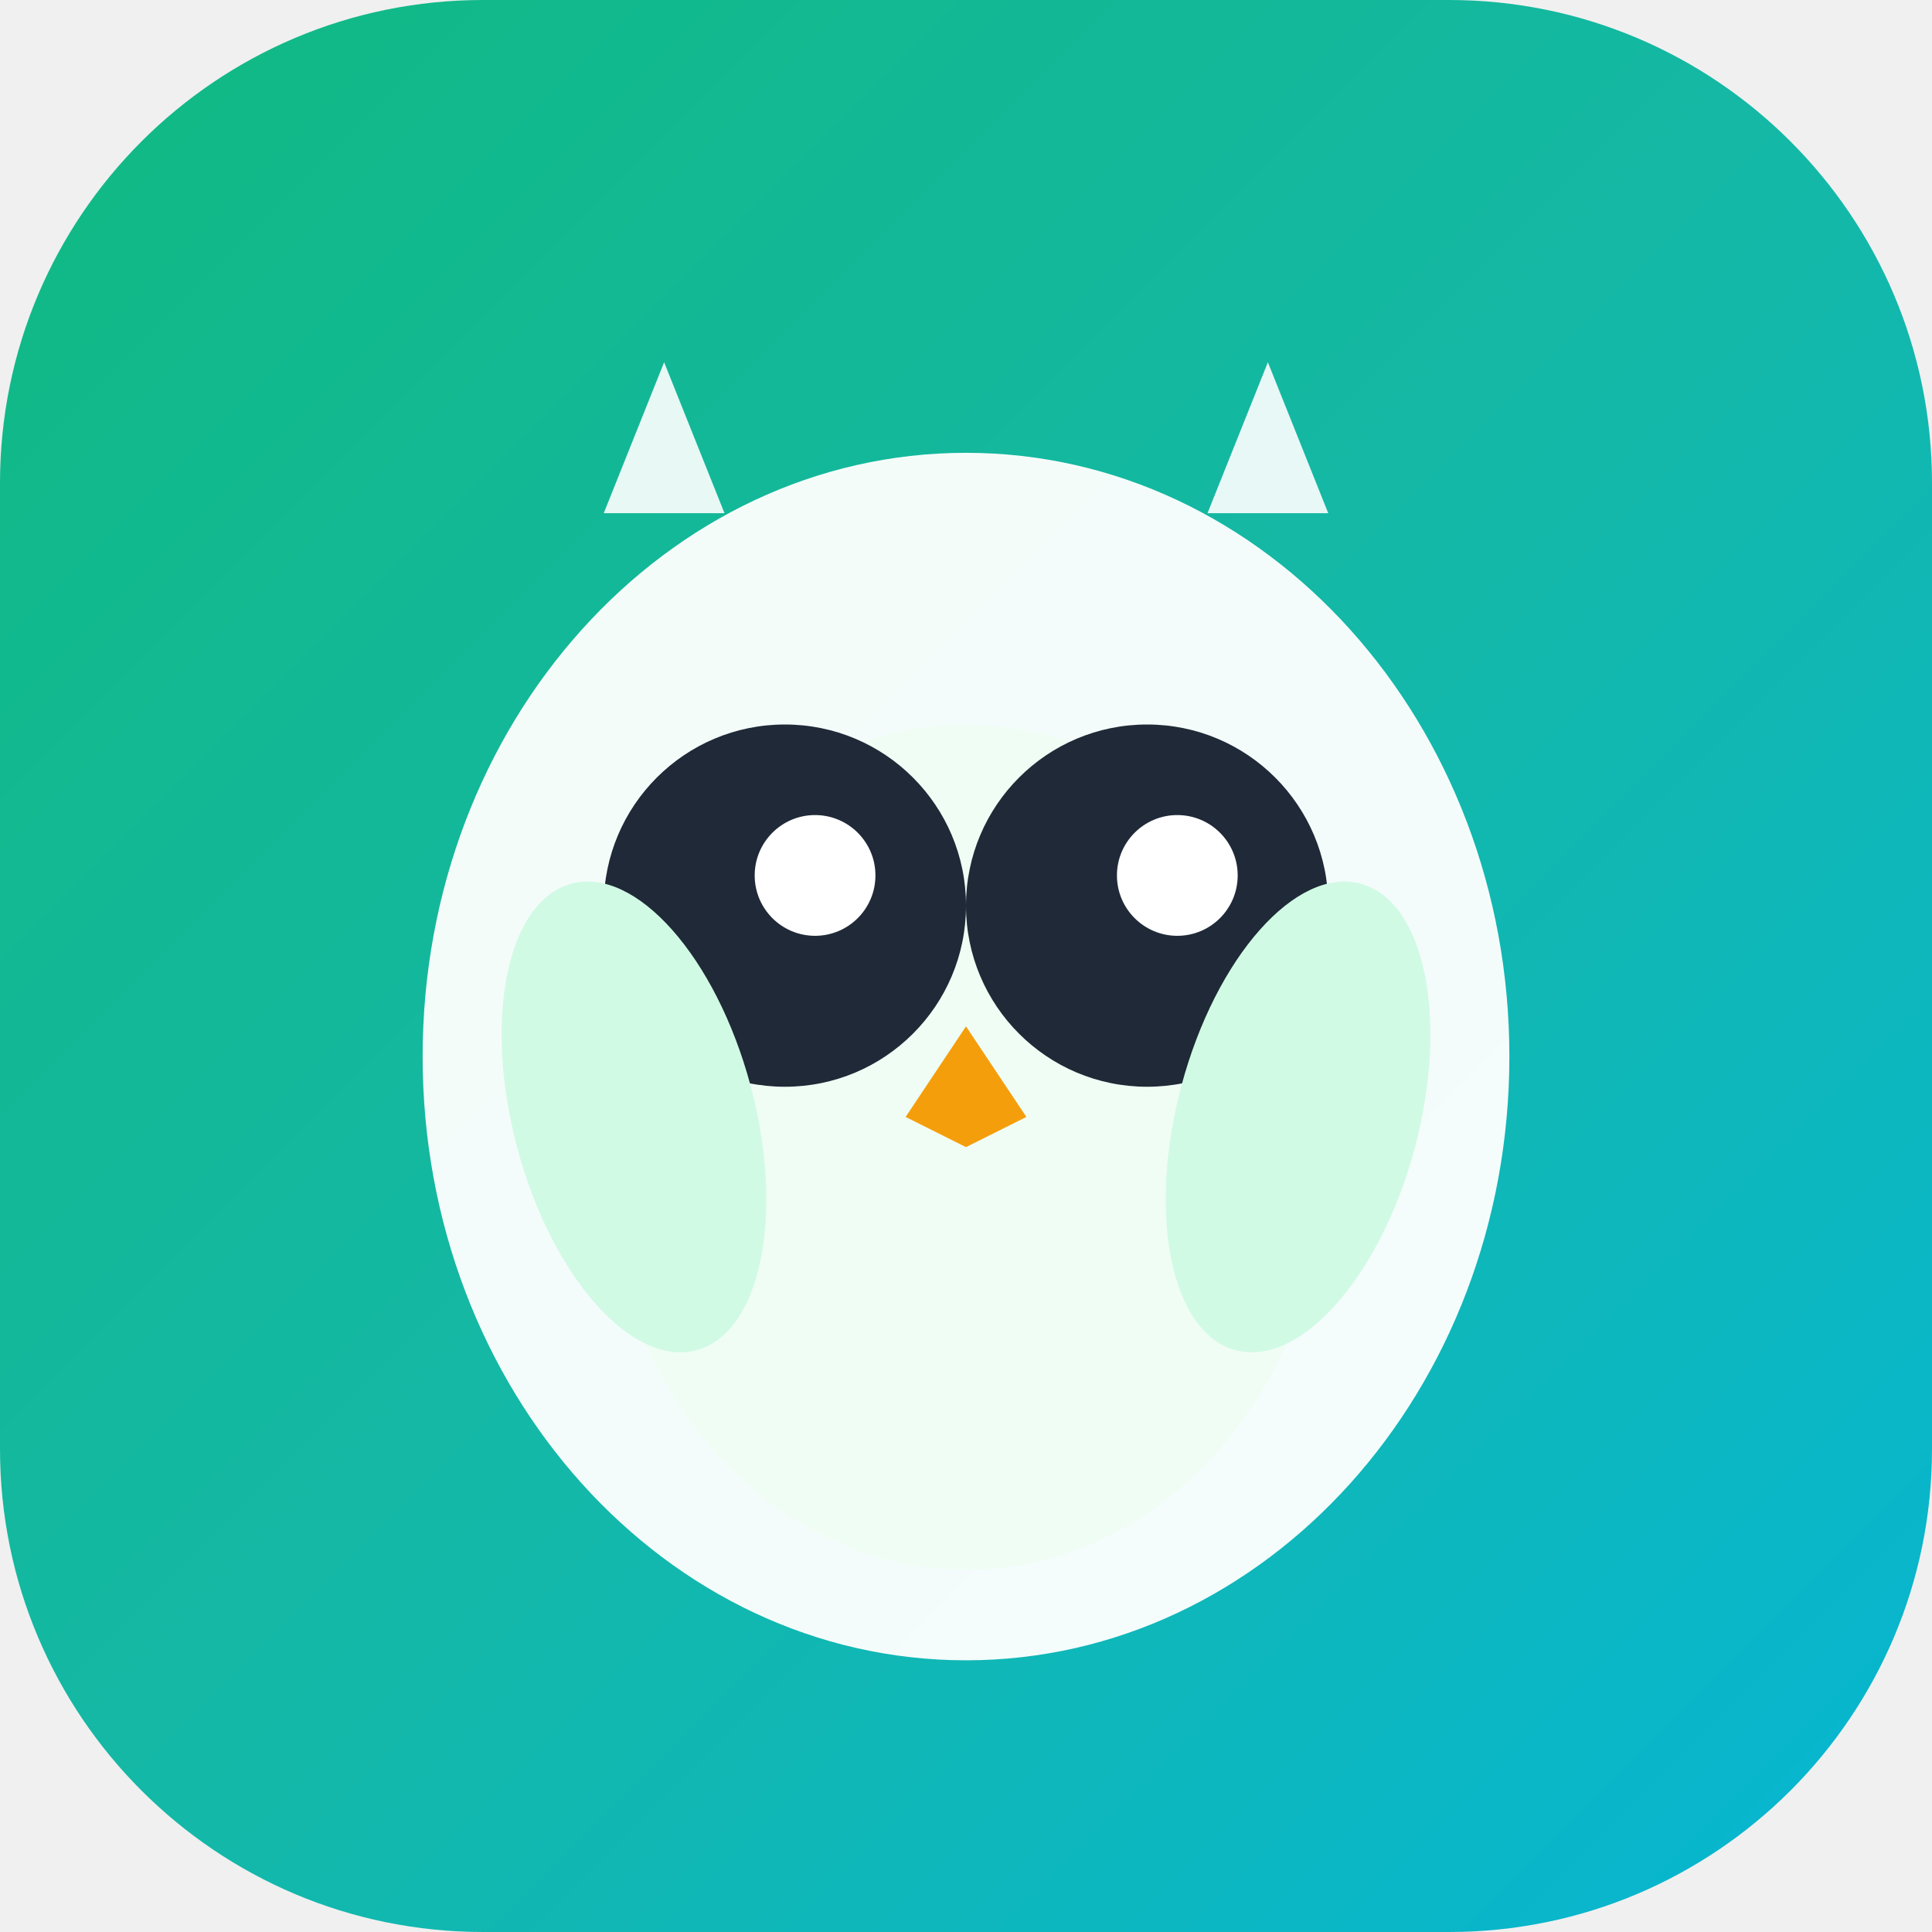
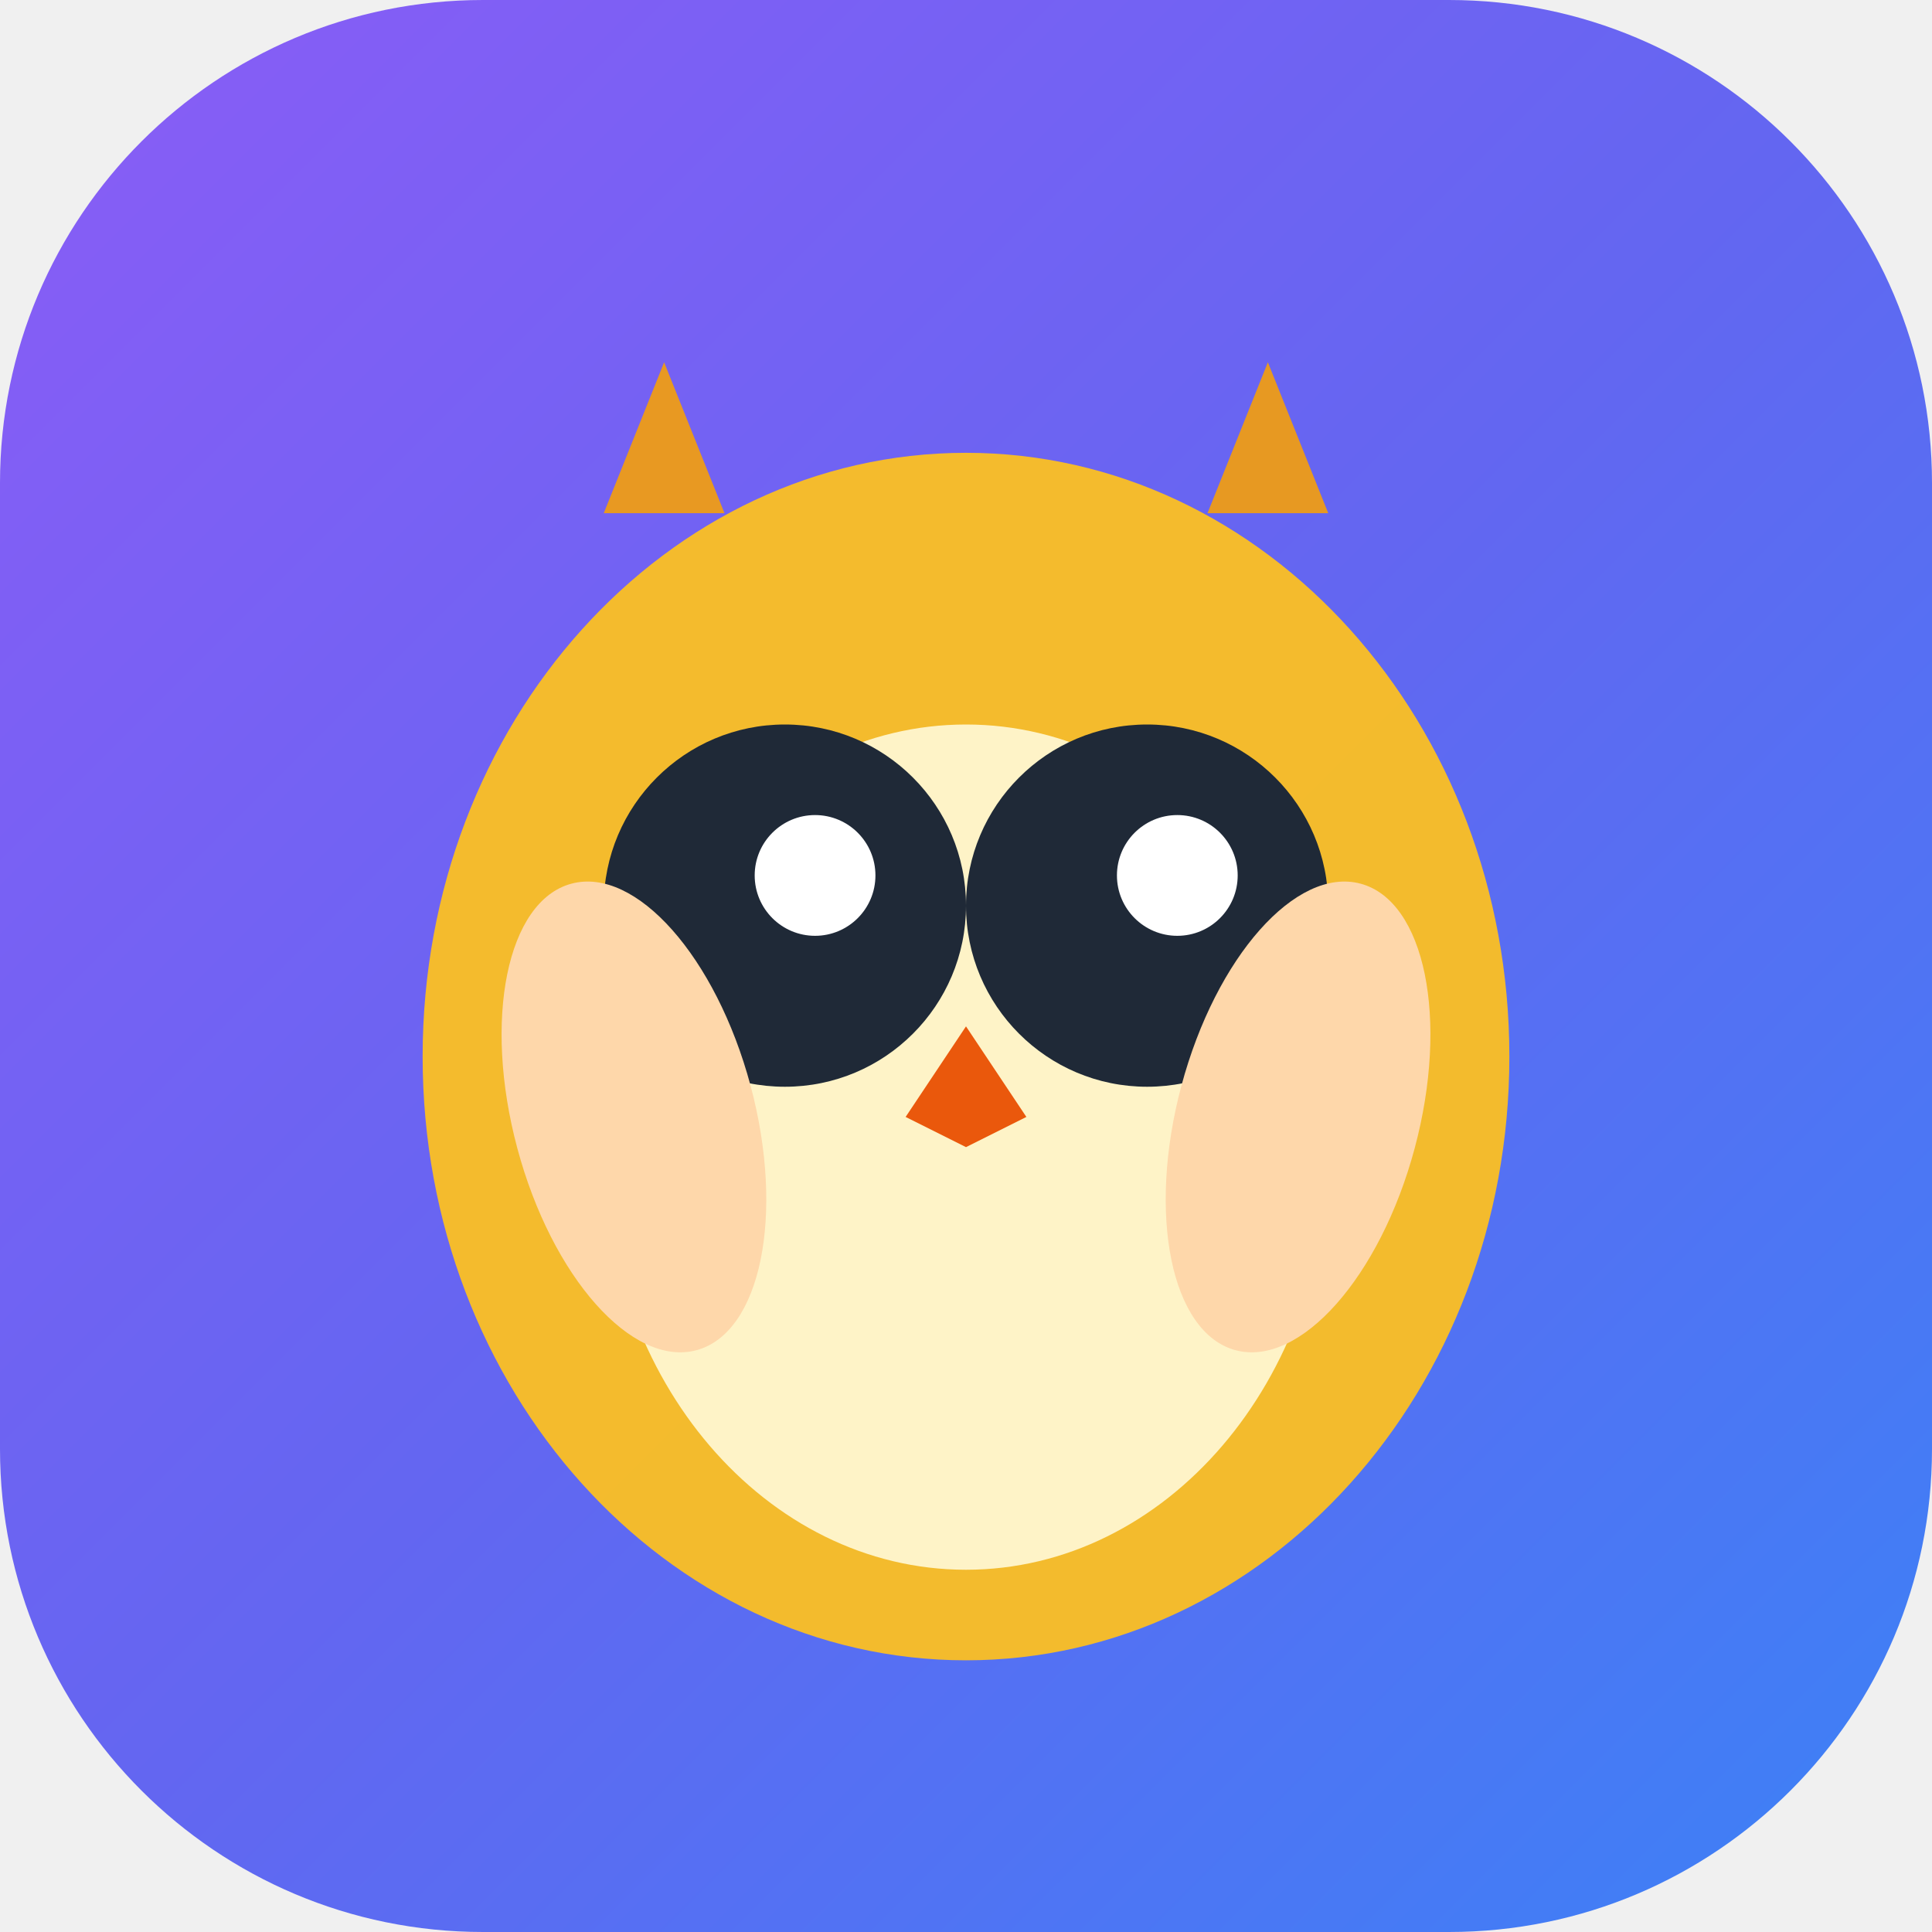
<svg xmlns="http://www.w3.org/2000/svg" width="64" height="64" viewBox="0 0 64 64">
  <defs>
    <linearGradient id="iconBgGradient" x1="0%" y1="0%" x2="100%" y2="100%">
-       <stop offset="0%" style="stop-color:#10b981;stop-opacity:1" />
-       <stop offset="50%" style="stop-color:#14b8a6;stop-opacity:1" />
-       <stop offset="100%" style="stop-color:#06b6d4;stop-opacity:1" />
+       <stop offset="0%" style="stop-color:#8b5cf6;stop-opacity:1" />
+       <stop offset="50%" style="stop-color:#6366f1;stop-opacity:1" />
+       <stop offset="100%" style="stop-color:#3b82f6;stop-opacity:1" />
    </linearGradient>
    <linearGradient id="owlGradient" x1="0%" y1="0%" x2="0%" y2="100%">
-       <stop offset="0%" style="stop-color:#34d399;stop-opacity:1" />
-       <stop offset="100%" style="stop-color:#10b981;stop-opacity:1" />
+       <stop offset="0%" style="stop-color:#a78bfa;stop-opacity:1" />
+       <stop offset="100%" style="stop-color:#8b5cf6;stop-opacity:1" />
    </linearGradient>
  </defs>
  <rect width="64" height="64" rx="16" fill="url(#iconBgGradient)" />
  <g transform="translate(32, 32)">
-     <ellipse cx="0" cy="3" rx="18" ry="20" fill="white" opacity="0.95" />
-     <ellipse cx="0" cy="6" rx="12" ry="14" fill="#f0fdf4" />
-     <path d="M -12 -15 L -10 -20 L -8 -15 Z" fill="white" opacity="0.9" />
-     <path d="M 12 -15 L 10 -20 L 8 -15 Z" fill="white" opacity="0.9" />
+     <ellipse cx="0" cy="3" rx="18" ry="20" fill="#fbbf24" opacity="0.95" />
+     <ellipse cx="0" cy="6" rx="12" ry="14" fill="#fef3c7" />
+     <path d="M -12 -15 L -10 -20 L -8 -15 Z" fill="#f59e0b" opacity="0.9" />
+     <path d="M 12 -15 L 10 -20 L 8 -15 Z" fill="#f59e0b" opacity="0.9" />
    <circle cx="-6" cy="-2" r="6" fill="#1f2937" />
    <circle cx="6" cy="-2" r="6" fill="#1f2937" />
    <circle cx="-5" cy="-3" r="2" fill="white" />
    <circle cx="7" cy="-3" r="2" fill="white" />
-     <path d="M 0 2 L -2 5 L 0 6 L 2 5 Z" fill="#f59e0b" />
-     <ellipse cx="-11" cy="5" rx="4" ry="8" fill="#d1fae5" transform="rotate(-15 -11 5)" />
-     <ellipse cx="11" cy="5" rx="4" ry="8" fill="#d1fae5" transform="rotate(15 11 5)" />
+     <path d="M 0 2 L -2 5 L 0 6 L 2 5 Z" fill="#ea580c" />
+     <ellipse cx="-11" cy="5" rx="4" ry="8" fill="#fed7aa" transform="rotate(-15 -11 5)" />
+     <ellipse cx="11" cy="5" rx="4" ry="8" fill="#fed7aa" transform="rotate(15 11 5)" />
  </g>
</svg>
